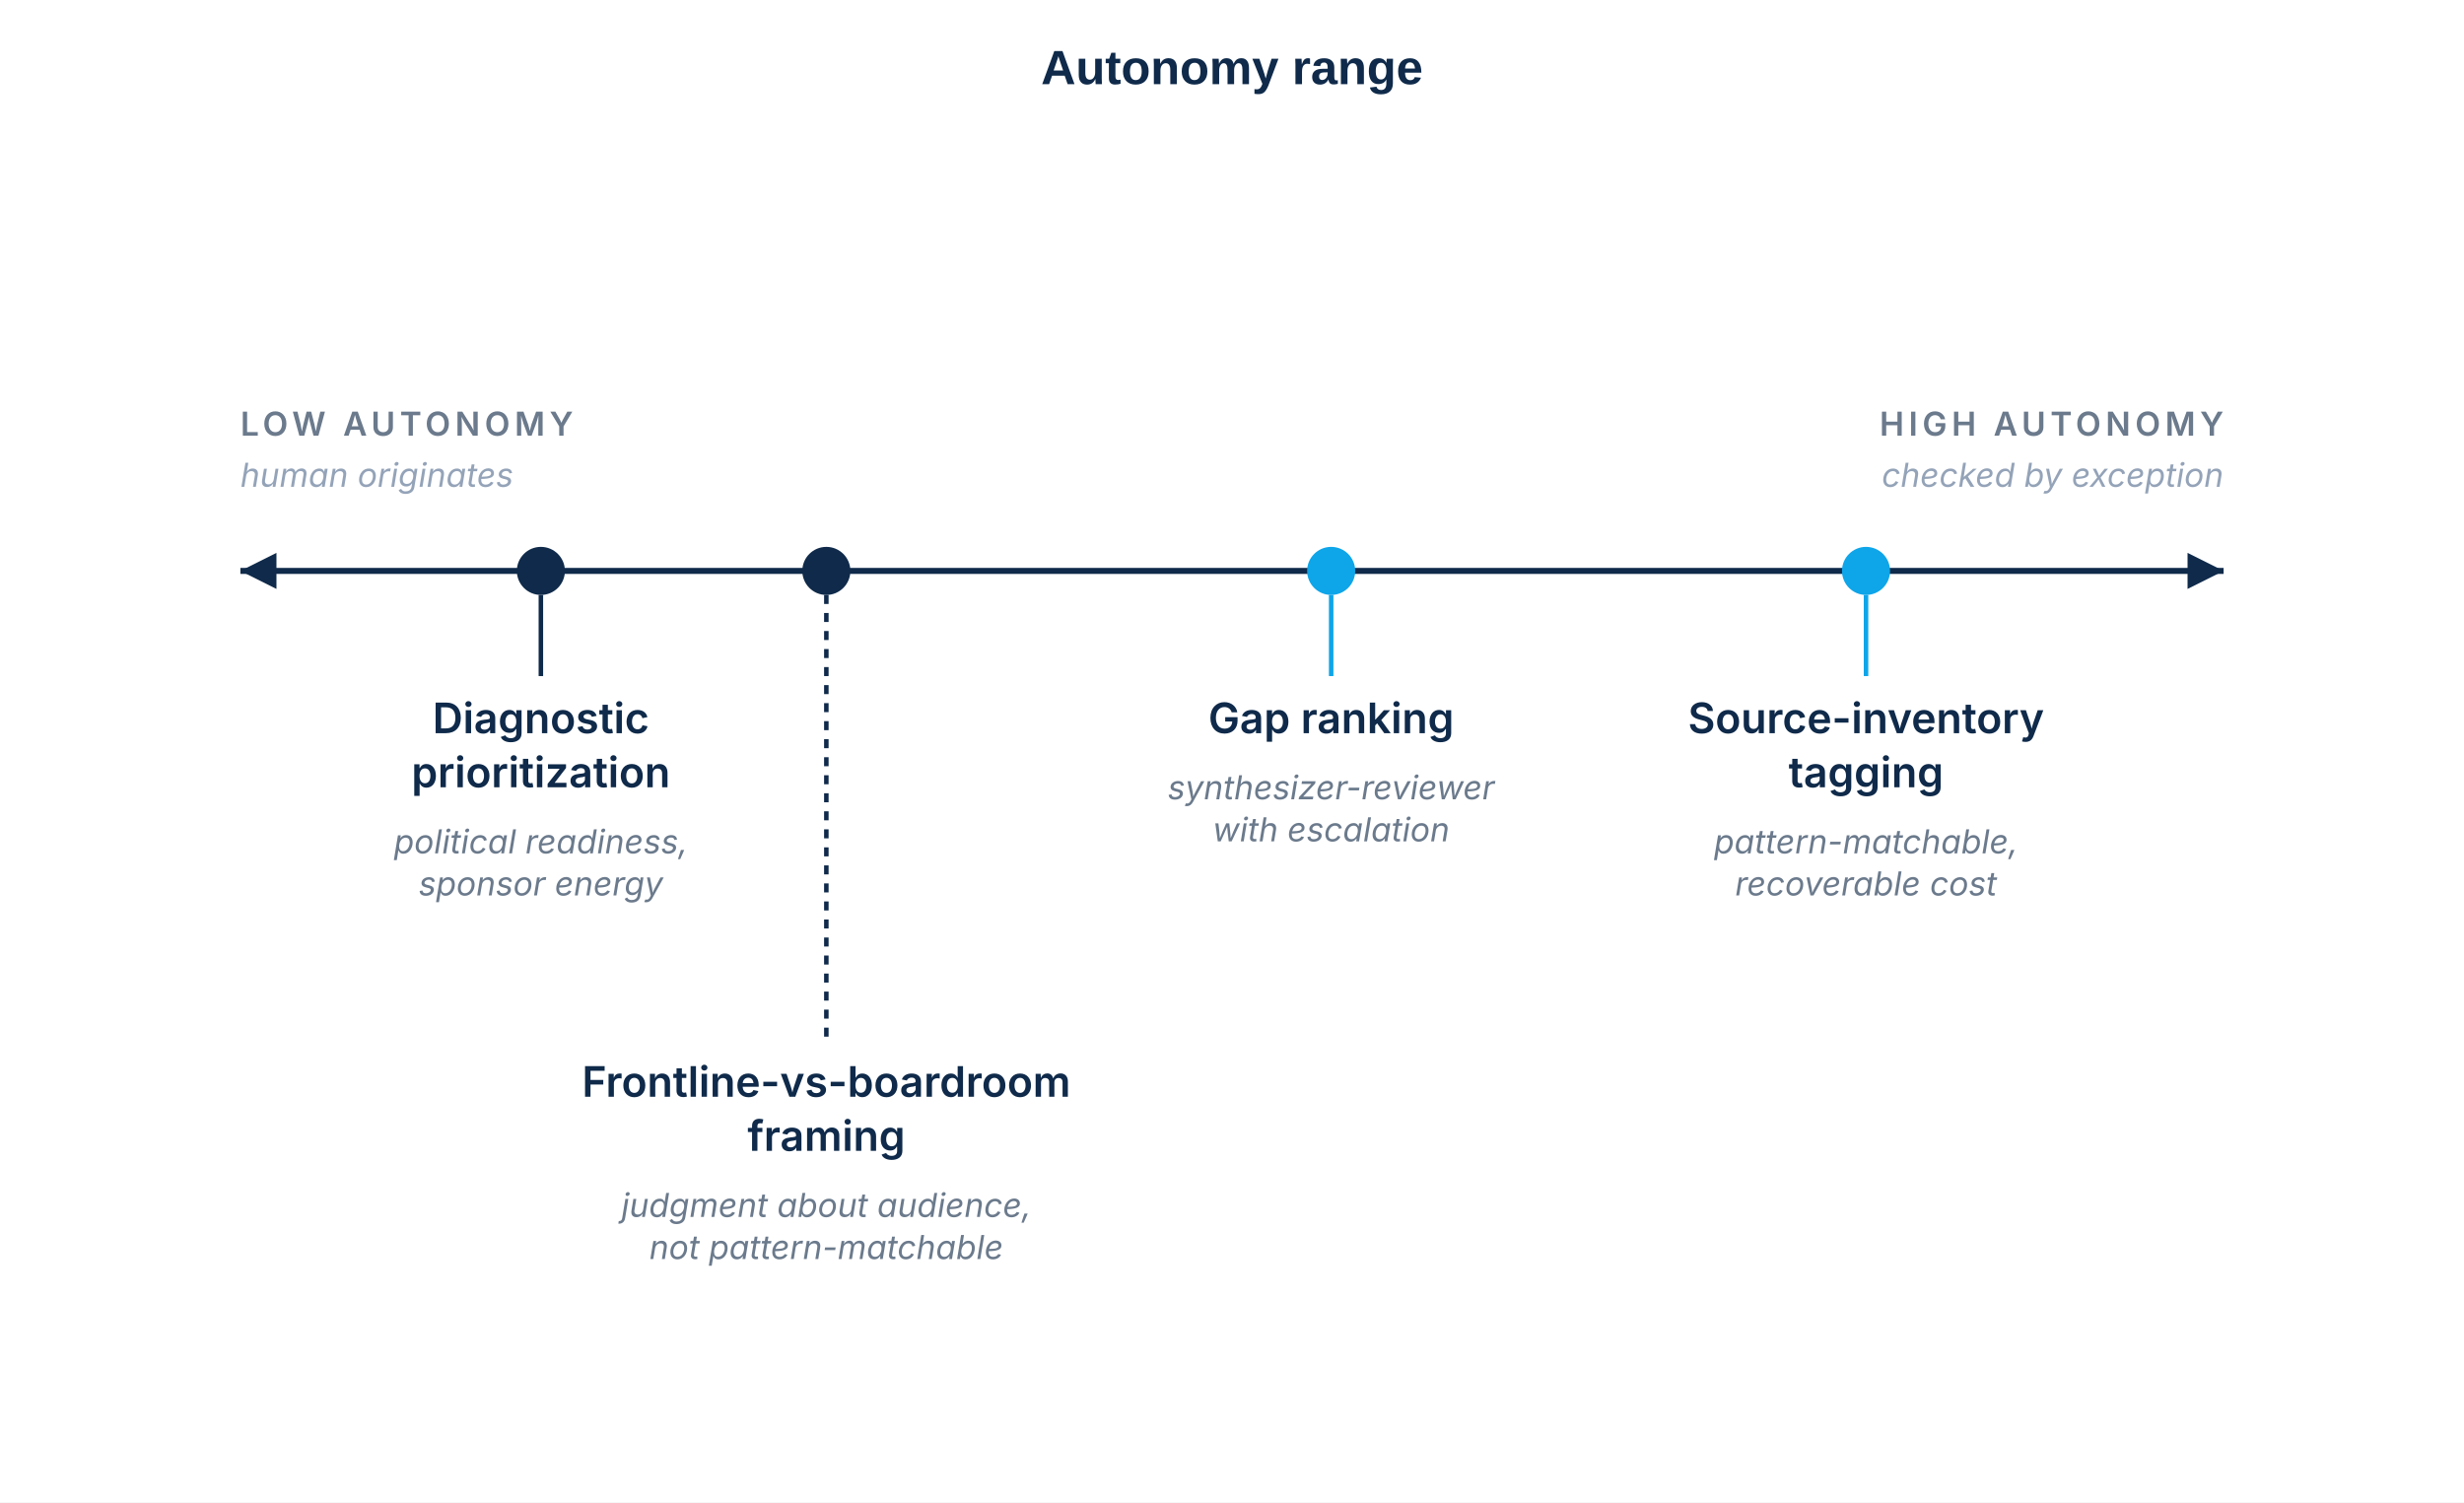
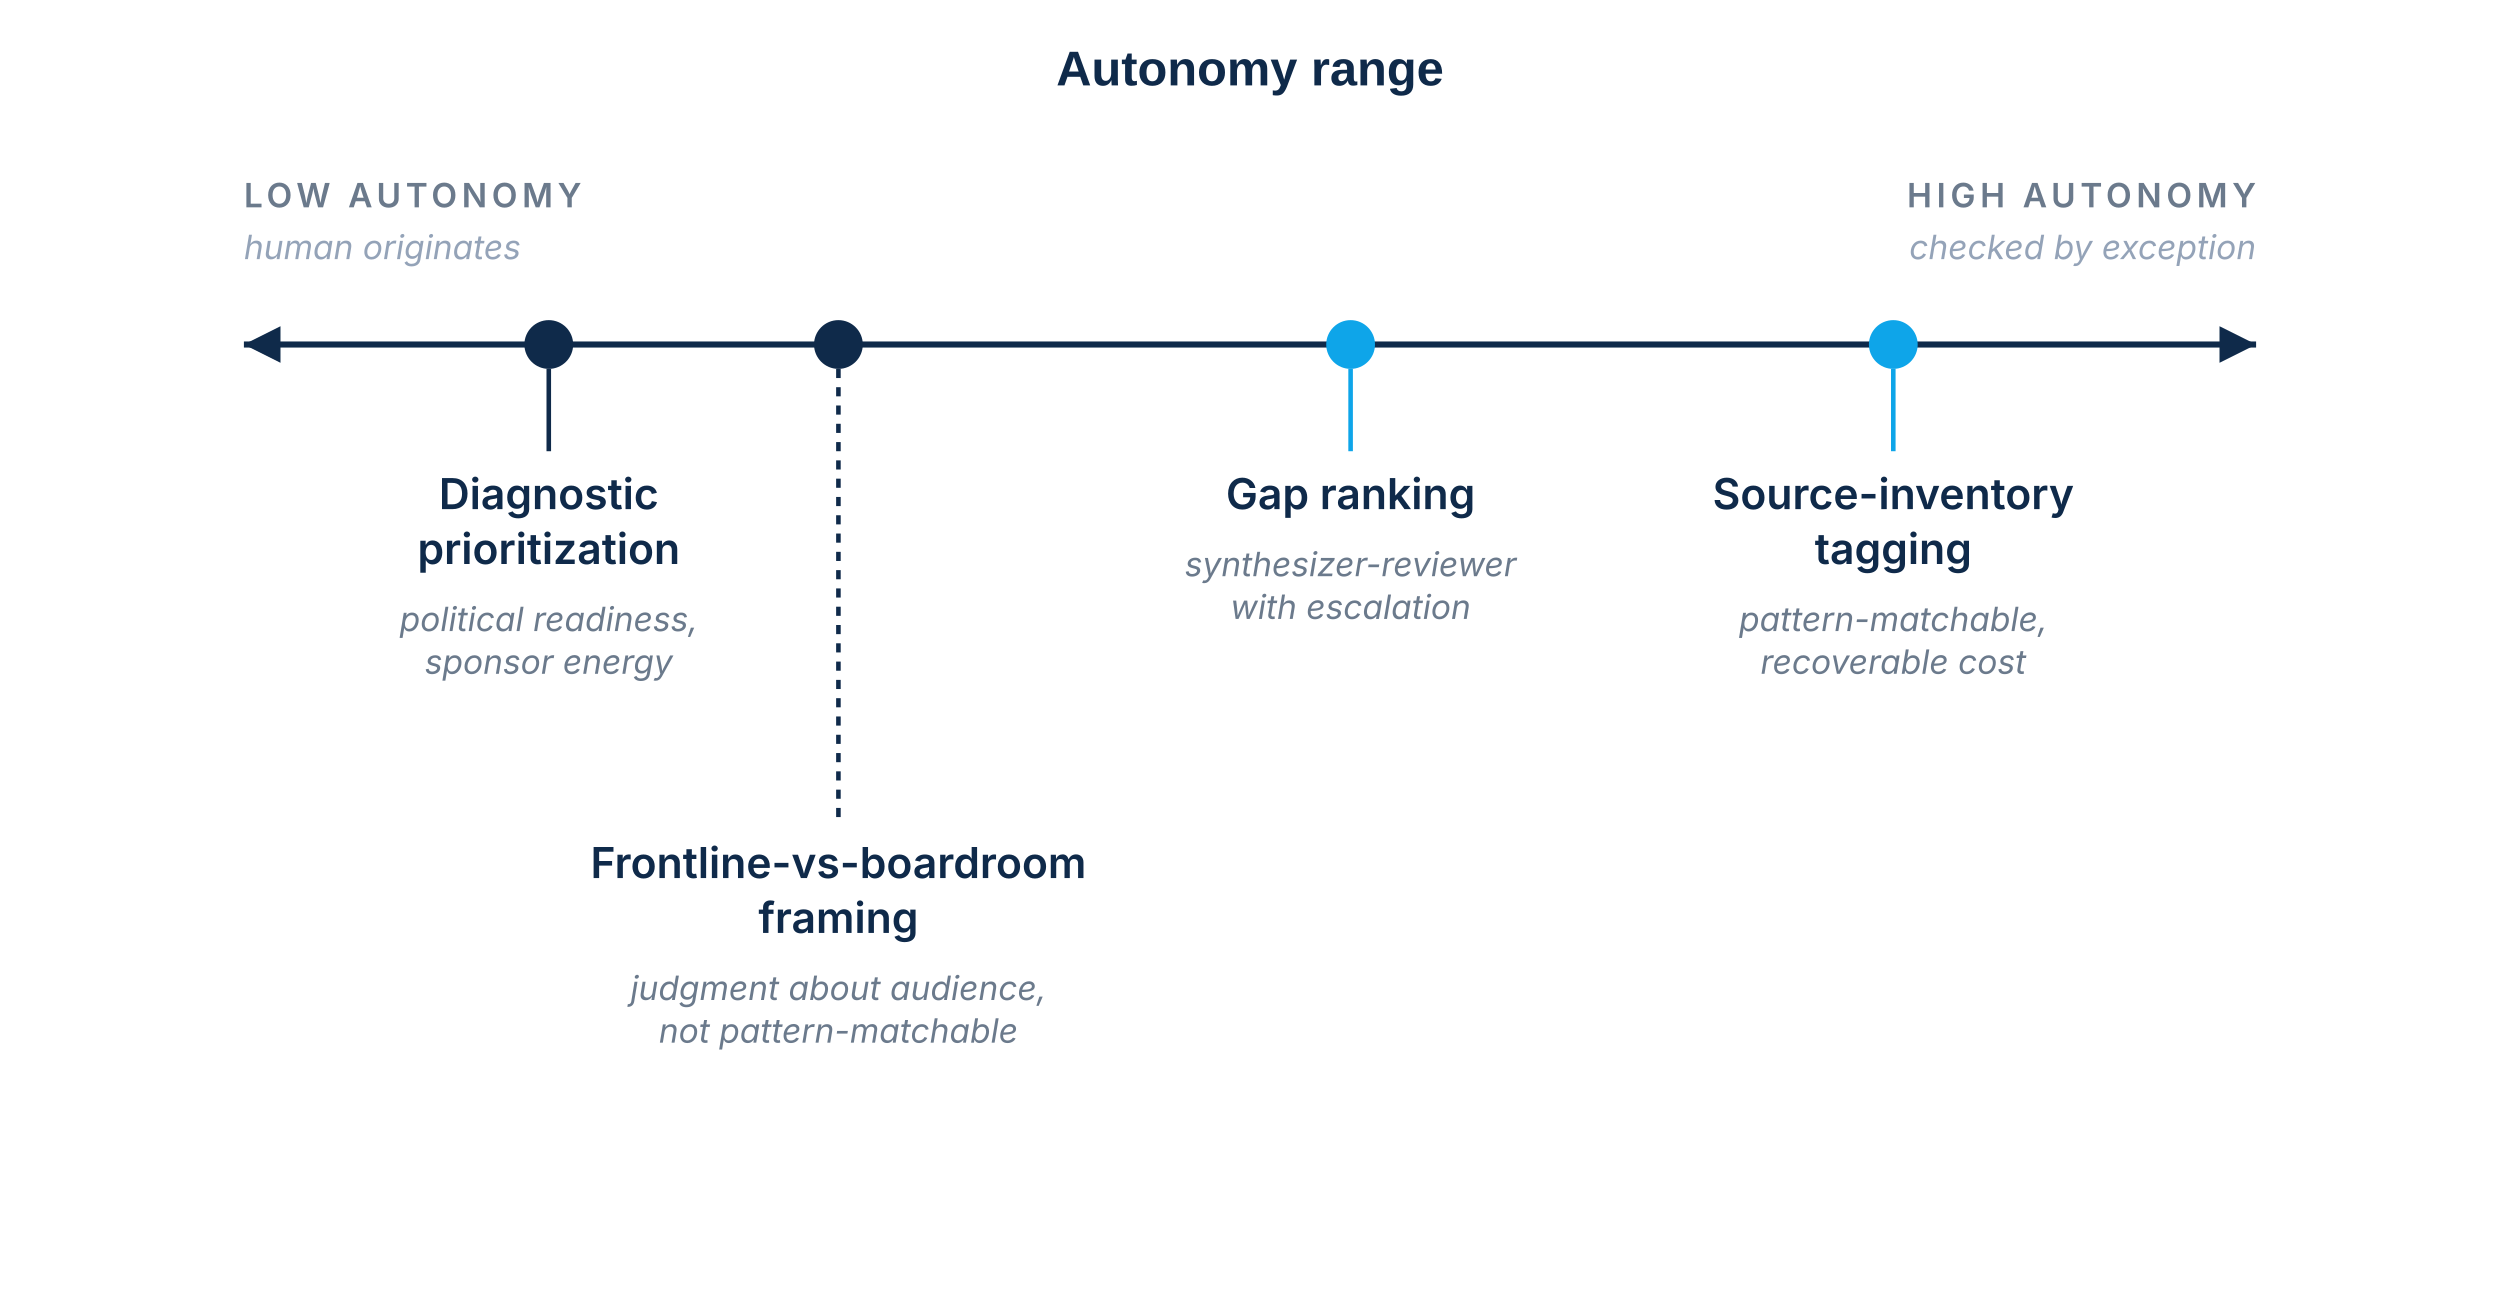
- <svg xmlns="http://www.w3.org/2000/svg" viewBox="0 0 820 500" role="img" aria-labelledby="ttl desc" font-family="Inter,Helvetica,Arial,sans-serif">
+ <svg xmlns="http://www.w3.org/2000/svg" viewBox="0 0 820 423" role="img" aria-labelledby="ttl desc" font-family="Inter,Helvetica,Arial,sans-serif">
  <rect width="820" height="500" fill="#FFFFFF" />
  <text x="410" y="28" font-family="-apple-system, BlinkMacSystemFont, 'Helvetica Neue', Arial, sans-serif" font-size="16" font-weight="700" fill="#0F2A4A" text-anchor="middle">Autonomy range</text>
-   <text x="80" y="145" font-size="11" letter-spacing="1.5" fill="#6B7A8C" font-weight="600">LOW AUTONOMY</text>
-   <text x="80" y="162" font-size="11" fill="#94A3B8" font-style="italic">human originates</text>
-   <text x="740" y="145" font-size="11" letter-spacing="1.5" fill="#6B7A8C" font-weight="600" text-anchor="end">HIGH AUTONOMY</text>
-   <text x="740" y="162" font-size="11" fill="#94A3B8" font-style="italic" text-anchor="end">checked by exception</text>
-   <line x1="80" y1="190" x2="740" y2="190" stroke="#0F2A4A" stroke-width="2" />
-   <polygon points="80,190 92,184 92,196" fill="#0F2A4A" />
-   <polygon points="740,190 728,184 728,196" fill="#0F2A4A" />
-   <circle cx="180" cy="190" r="8" fill="#0F2A4A" />
-   <line x1="180" y1="198" x2="180" y2="225" stroke="#0F2A4A" stroke-width="1.5" />
-   <text x="180" y="244" font-size="14" fill="#0F2A4A" font-weight="600" text-anchor="middle">Diagnostic</text>
-   <text x="180" y="262" font-size="14" fill="#0F2A4A" font-weight="600" text-anchor="middle">prioritization</text>
-   <text x="180" y="284" font-size="11" fill="#6B7A8C" text-anchor="middle" font-style="italic">political readiness,</text>
-   <text x="180" y="298" font-size="11" fill="#6B7A8C" text-anchor="middle" font-style="italic">sponsor energy</text>
-   <circle cx="275" cy="190" r="8" fill="#0F2A4A" />
-   <line x1="275" y1="198" x2="275" y2="345" stroke="#0F2A4A" stroke-width="1.5" stroke-dasharray="3 3" />
-   <text x="275" y="365" font-size="14" fill="#0F2A4A" font-weight="600" text-anchor="middle">Frontline-vs-boardroom</text>
-   <text x="275" y="383" font-size="14" fill="#0F2A4A" font-weight="600" text-anchor="middle">framing</text>
-   <text x="275" y="405" font-size="11" fill="#6B7A8C" text-anchor="middle" font-style="italic">judgment about audience,</text>
-   <text x="275" y="419" font-size="11" fill="#6B7A8C" text-anchor="middle" font-style="italic">not pattern-matchable</text>
-   <circle cx="443" cy="190" r="8" fill="#0EA5E9" />
-   <line x1="443" y1="198" x2="443" y2="225" stroke="#0EA5E9" stroke-width="1.5" />
-   <text x="443" y="244" font-size="14" fill="#0F2A4A" font-weight="600" text-anchor="middle">Gap ranking</text>
-   <text x="443" y="266" font-size="11" fill="#6B7A8C" text-anchor="middle" font-style="italic">synthesizer-reviewer</text>
-   <text x="443" y="280" font-size="11" fill="#6B7A8C" text-anchor="middle" font-style="italic">with escalation</text>
-   <circle cx="621" cy="190" r="8" fill="#0EA5E9" />
-   <line x1="621" y1="198" x2="621" y2="225" stroke="#0EA5E9" stroke-width="1.5" />
-   <text x="621" y="244" font-size="14" fill="#0F2A4A" font-weight="600" text-anchor="middle">Source-inventory</text>
-   <text x="621" y="262" font-size="14" fill="#0F2A4A" font-weight="600" text-anchor="middle">tagging</text>
-   <text x="621" y="284" font-size="11" fill="#6B7A8C" text-anchor="middle" font-style="italic">pattern-matchable,</text>
-   <text x="621" y="298" font-size="11" fill="#6B7A8C" text-anchor="middle" font-style="italic">recoverable cost</text>
+   <g transform="translate(0, -77)">
+     <text x="80" y="145" font-size="11" letter-spacing="1.5" fill="#6B7A8C" font-weight="600">LOW AUTONOMY</text>
+     <text x="80" y="162" font-size="11" fill="#94A3B8" font-style="italic">human originates</text>
+     <text x="740" y="145" font-size="11" letter-spacing="1.5" fill="#6B7A8C" font-weight="600" text-anchor="end">HIGH AUTONOMY</text>
+     <text x="740" y="162" font-size="11" fill="#94A3B8" font-style="italic" text-anchor="end">checked by exception</text>
+     <line x1="80" y1="190" x2="740" y2="190" stroke="#0F2A4A" stroke-width="2" />
+     <polygon points="80,190 92,184 92,196" fill="#0F2A4A" />
+     <polygon points="740,190 728,184 728,196" fill="#0F2A4A" />
+     <circle cx="180" cy="190" r="8" fill="#0F2A4A" />
+     <line x1="180" y1="198" x2="180" y2="225" stroke="#0F2A4A" stroke-width="1.5" />
+     <text x="180" y="244" font-size="14" fill="#0F2A4A" font-weight="600" text-anchor="middle">Diagnostic</text>
+     <text x="180" y="262" font-size="14" fill="#0F2A4A" font-weight="600" text-anchor="middle">prioritization</text>
+     <text x="180" y="284" font-size="11" fill="#6B7A8C" text-anchor="middle" font-style="italic">political readiness,</text>
+     <text x="180" y="298" font-size="11" fill="#6B7A8C" text-anchor="middle" font-style="italic">sponsor energy</text>
+     <circle cx="275" cy="190" r="8" fill="#0F2A4A" />
+     <line x1="275" y1="198" x2="275" y2="345" stroke="#0F2A4A" stroke-width="1.5" stroke-dasharray="3 3" />
+     <text x="275" y="365" font-size="14" fill="#0F2A4A" font-weight="600" text-anchor="middle">Frontline-vs-boardroom</text>
+     <text x="275" y="383" font-size="14" fill="#0F2A4A" font-weight="600" text-anchor="middle">framing</text>
+     <text x="275" y="405" font-size="11" fill="#6B7A8C" text-anchor="middle" font-style="italic">judgment about audience,</text>
+     <text x="275" y="419" font-size="11" fill="#6B7A8C" text-anchor="middle" font-style="italic">not pattern-matchable</text>
+     <circle cx="443" cy="190" r="8" fill="#0EA5E9" />
+     <line x1="443" y1="198" x2="443" y2="225" stroke="#0EA5E9" stroke-width="1.5" />
+     <text x="443" y="244" font-size="14" fill="#0F2A4A" font-weight="600" text-anchor="middle">Gap ranking</text>
+     <text x="443" y="266" font-size="11" fill="#6B7A8C" text-anchor="middle" font-style="italic">synthesizer-reviewer</text>
+     <text x="443" y="280" font-size="11" fill="#6B7A8C" text-anchor="middle" font-style="italic">with escalation</text>
+     <circle cx="621" cy="190" r="8" fill="#0EA5E9" />
+     <line x1="621" y1="198" x2="621" y2="225" stroke="#0EA5E9" stroke-width="1.5" />
+     <text x="621" y="244" font-size="14" fill="#0F2A4A" font-weight="600" text-anchor="middle">Source-inventory</text>
+     <text x="621" y="262" font-size="14" fill="#0F2A4A" font-weight="600" text-anchor="middle">tagging</text>
+     <text x="621" y="284" font-size="11" fill="#6B7A8C" text-anchor="middle" font-style="italic">pattern-matchable,</text>
+     <text x="621" y="298" font-size="11" fill="#6B7A8C" text-anchor="middle" font-style="italic">recoverable cost</text>
+   </g>
</svg>
